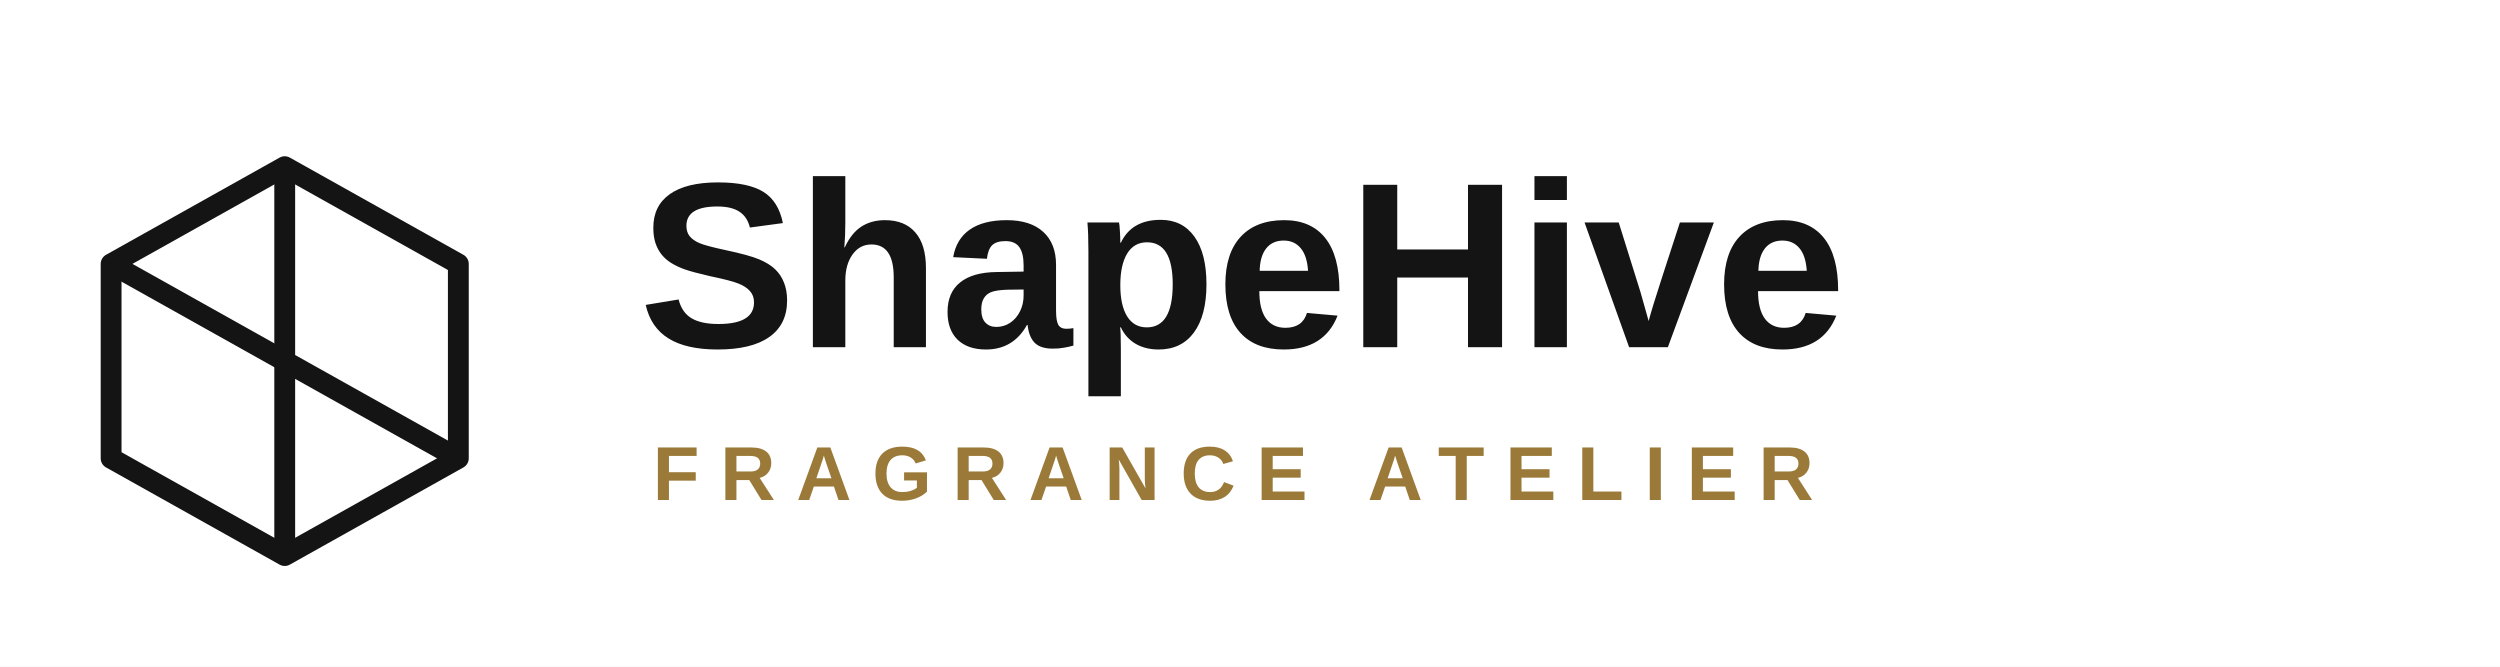
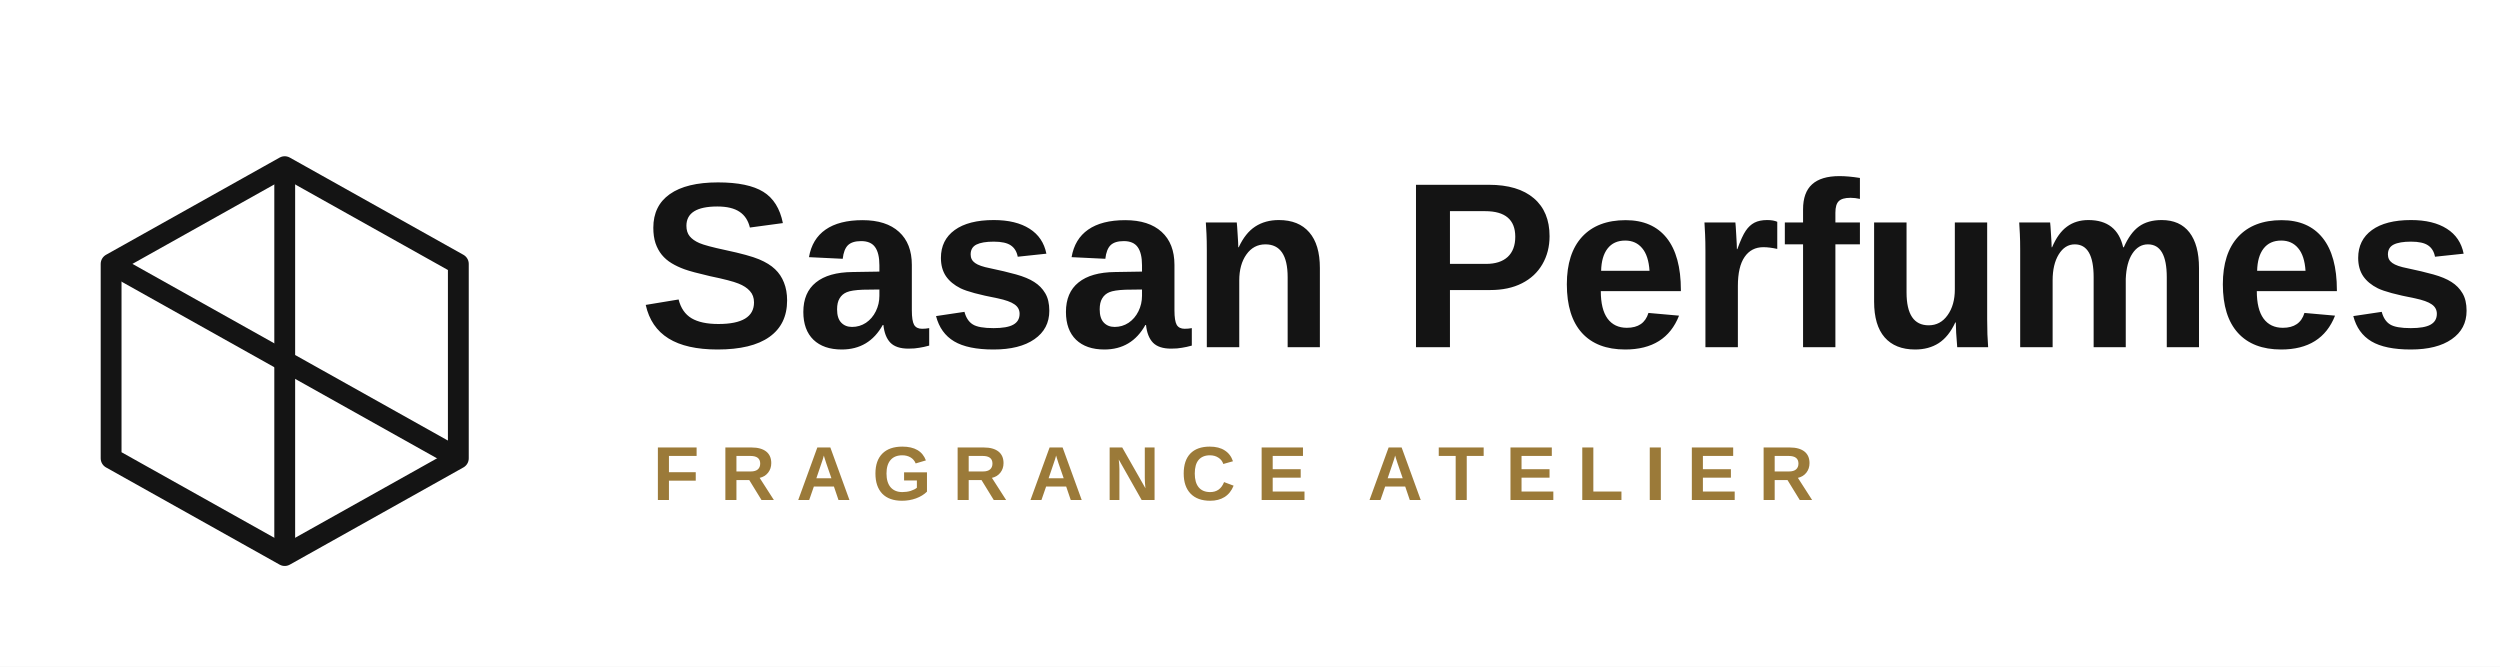
<svg xmlns="http://www.w3.org/2000/svg" width="360" height="96" viewBox="0 0 360 96" role="img" aria-labelledby="title desc">
  <rect width="360" height="96" fill="#ffffff" />
  <g fill="none" stroke="#141414" stroke-width="3" stroke-linejoin="round">
    <path d="M41 24 66 38v28L41 80 16 66V38z" />
    <path d="M41 24v28l25 14" />
    <path d="M41 52 16 38" />
    <path d="M41 52v28" />
  </g>
-   <text x="92" y="50" fill="#141414" font-family="Arial, Helvetica, sans-serif" font-size="34" font-weight="700" letter-spacing="0">ShapeHive</text>
+   <text x="92" y="50" fill="#141414" font-family="Arial, Helvetica, sans-serif" font-size="34" font-weight="700" letter-spacing="0">Sasan Perfumes</text>
  <text x="94" y="72" fill="#9b7a39" font-family="Arial, Helvetica, sans-serif" font-size="11" font-weight="700" letter-spacing="3">FRAGRANCE ATELIER</text>
</svg>
